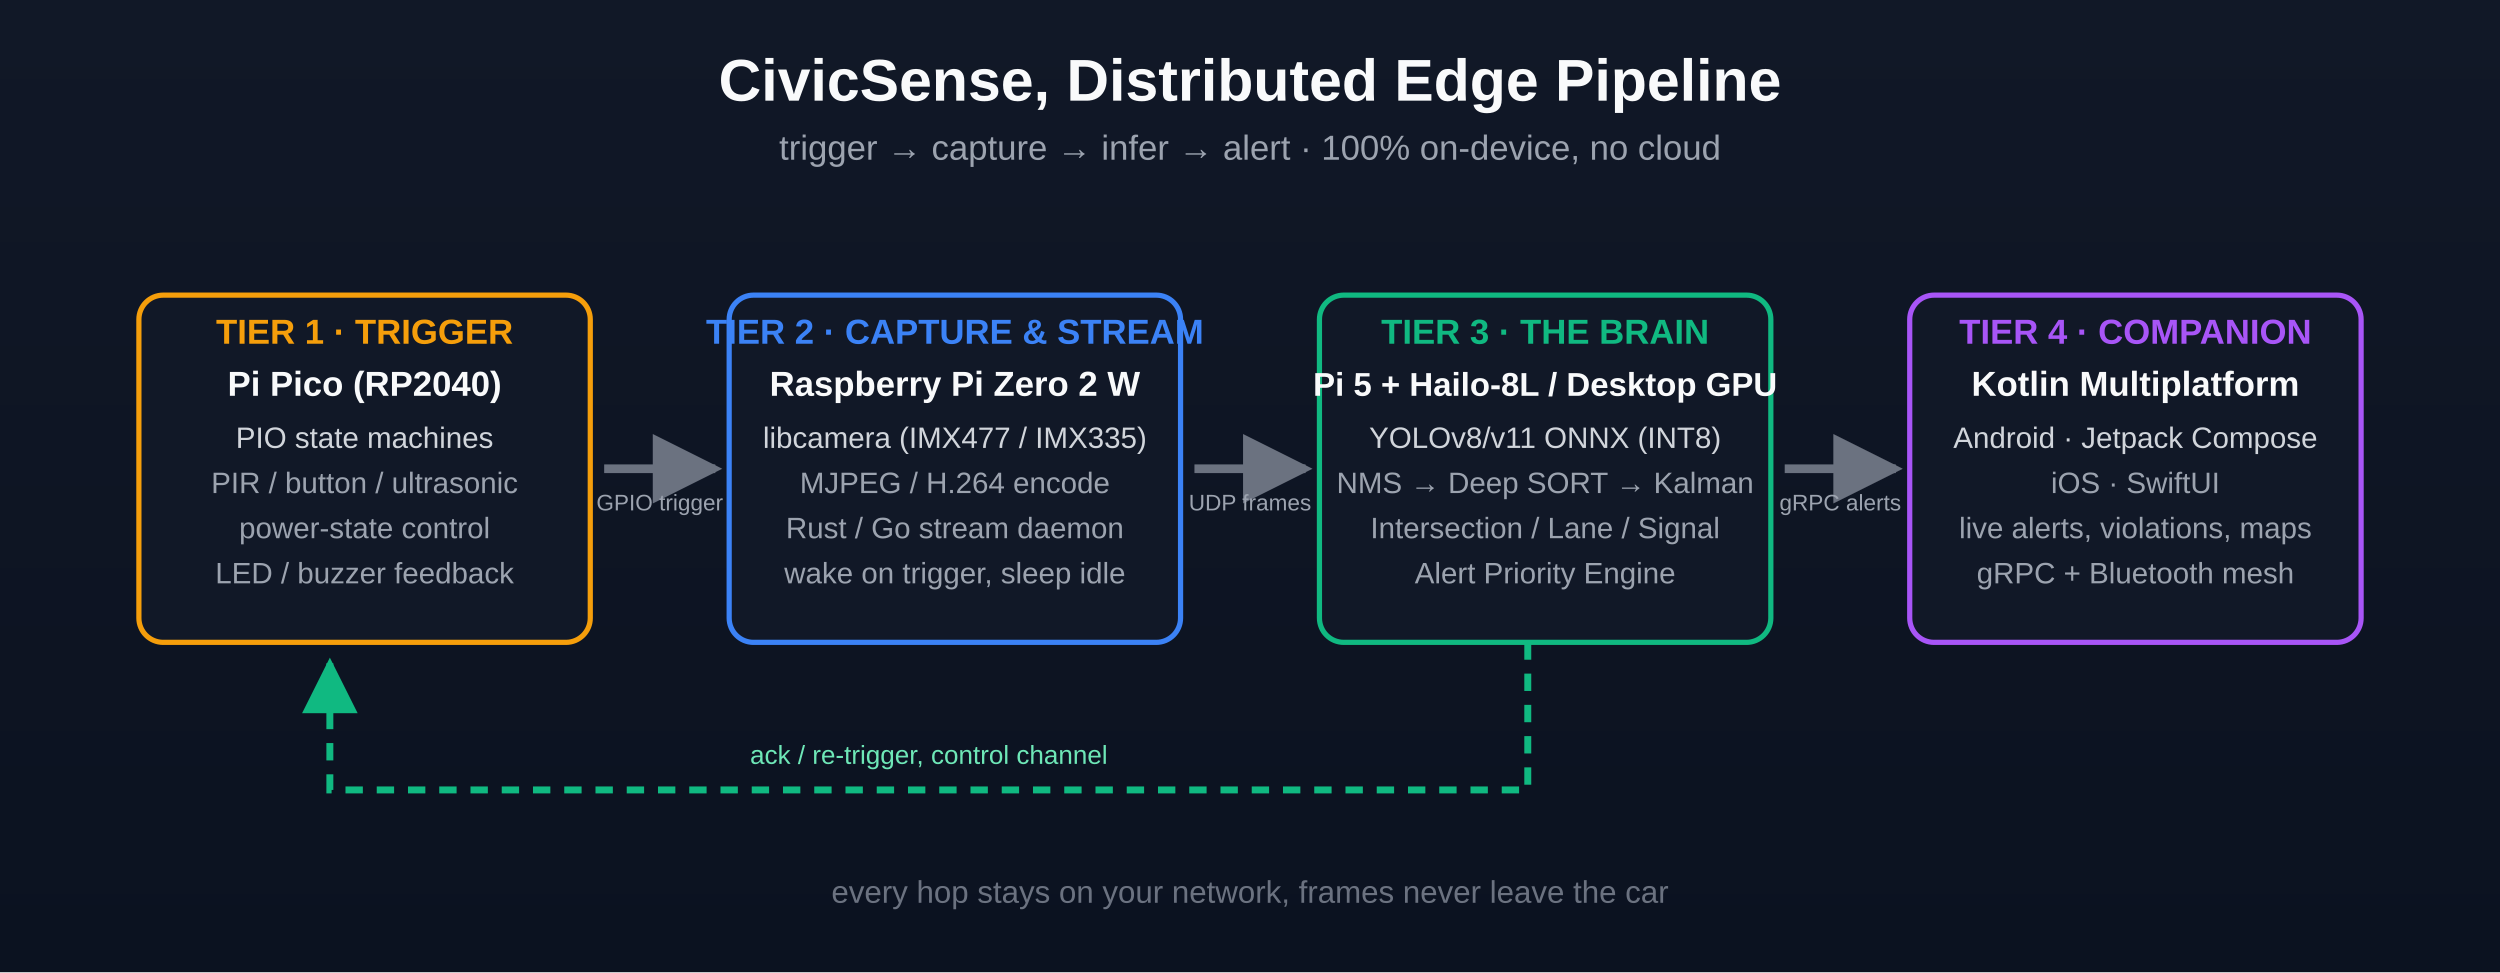
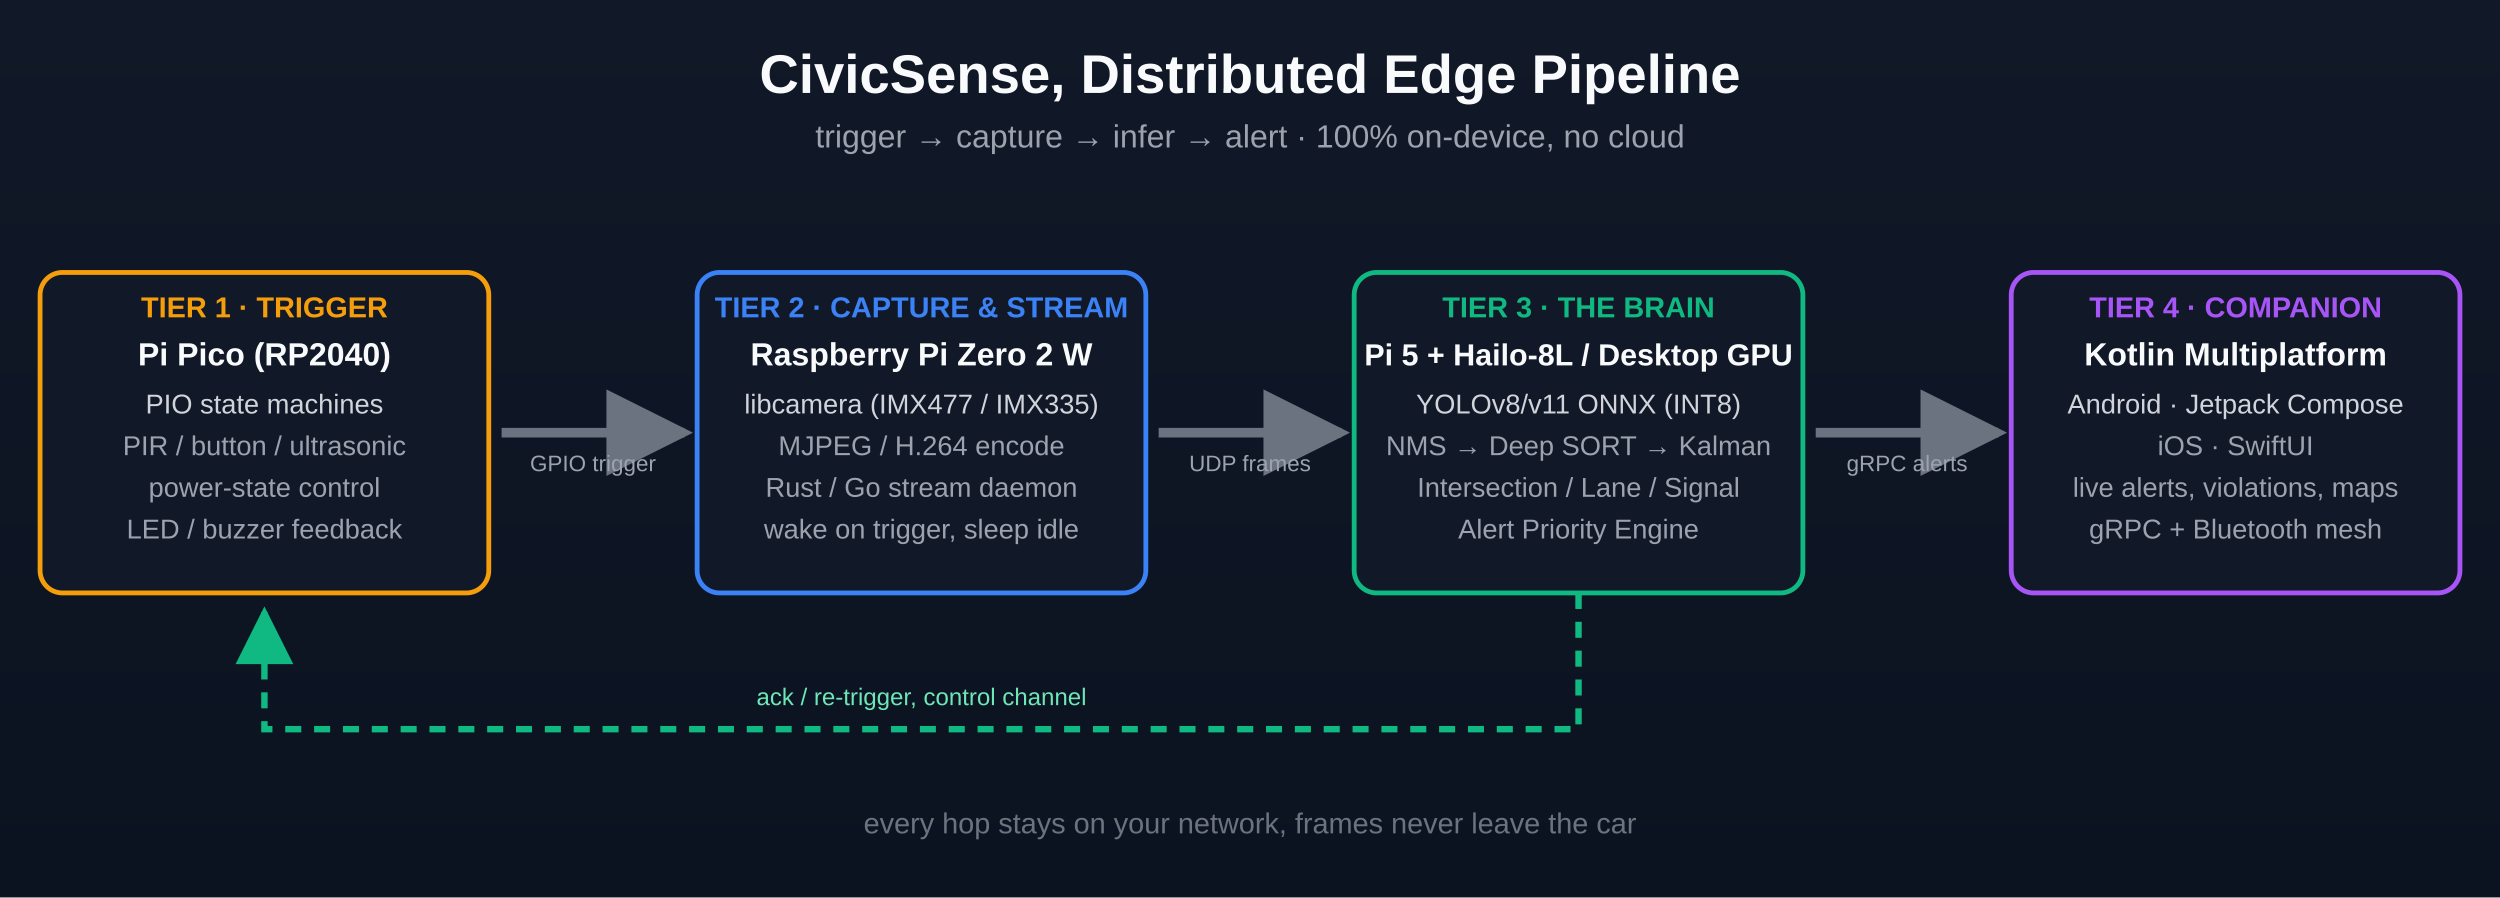
- <svg xmlns="http://www.w3.org/2000/svg" width="1440" height="560" viewBox="0 0 1440 560" font-family="Arial, Helvetica, sans-serif">
+ <svg xmlns="http://www.w3.org/2000/svg" width="1560" height="560" viewBox="0 0 1560 560" font-family="Arial, Helvetica, sans-serif">
  <defs>
    <linearGradient id="bg" x1="0" y1="0" x2="0" y2="1">
      <stop offset="0" stop-color="#111827" />
      <stop offset="1" stop-color="#0b1220" />
    </linearGradient>
-     <marker id="arrow" viewBox="0 0 10 10" refX="9" refY="5" markerWidth="8" markerHeight="8" orient="auto-start-reverse">
+     <marker id="arrow" viewBox="0 0 10 10" refX="9" refY="5" markerWidth="9" markerHeight="9" orient="auto-start-reverse">
      <path d="M 0 0 L 10 5 L 0 10 z" fill="#6b7280" />
    </marker>
-     <marker id="arrowGreen" viewBox="0 0 10 10" refX="9" refY="5" markerWidth="8" markerHeight="8" orient="auto-start-reverse">
+     <marker id="arrowGreen" viewBox="0 0 10 10" refX="9" refY="5" markerWidth="9" markerHeight="9" orient="auto-start-reverse">
      <path d="M 0 0 L 10 5 L 0 10 z" fill="#10b981" />
    </marker>
  </defs>
-   <rect width="1440" height="560" fill="url(#bg)" />
-   <text x="720" y="58" fill="#f9fafb" font-size="34" font-weight="bold" text-anchor="middle">CivicSense, Distributed Edge Pipeline</text>
-   <text x="720" y="92" fill="#9ca3af" font-size="20" text-anchor="middle">trigger → capture → infer → alert · 100% on-device, no cloud</text>
-   <rect x="80" y="170" width="260" height="200" rx="14" fill="#111827" stroke="#f59e0b" stroke-width="3" />
-   <text x="210" y="198" fill="#f59e0b" font-size="20" font-weight="bold" text-anchor="middle">TIER 1 · TRIGGER</text>
-   <text x="210" y="228" fill="#f9fafb" font-size="20" font-weight="bold" text-anchor="middle">Pi Pico (RP2040)</text>
-   <text x="210" y="258" fill="#d1d5db" font-size="17" text-anchor="middle">PIO state machines</text>
-   <text x="210" y="284" fill="#9ca3af" font-size="17" text-anchor="middle">PIR / button / ultrasonic</text>
-   <text x="210" y="310" fill="#9ca3af" font-size="17" text-anchor="middle">power-state control</text>
-   <text x="210" y="336" fill="#9ca3af" font-size="17" text-anchor="middle">LED / buzzer feedback</text>
-   <rect x="420" y="170" width="260" height="200" rx="14" fill="#111827" stroke="#3b82f6" stroke-width="3" />
-   <text x="550" y="198" fill="#3b82f6" font-size="20" font-weight="bold" text-anchor="middle">TIER 2 · CAPTURE &amp; STREAM</text>
-   <text x="550" y="228" fill="#f9fafb" font-size="20" font-weight="bold" text-anchor="middle">Raspberry Pi Zero 2 W</text>
-   <text x="550" y="258" fill="#d1d5db" font-size="17" text-anchor="middle">libcamera (IMX477 / IMX335)</text>
-   <text x="550" y="284" fill="#9ca3af" font-size="17" text-anchor="middle">MJPEG / H.264 encode</text>
-   <text x="550" y="310" fill="#9ca3af" font-size="17" text-anchor="middle">Rust / Go stream daemon</text>
-   <text x="550" y="336" fill="#9ca3af" font-size="17" text-anchor="middle">wake on trigger, sleep idle</text>
-   <rect x="760" y="170" width="260" height="200" rx="14" fill="#111827" stroke="#10b981" stroke-width="3" />
-   <text x="890" y="198" fill="#10b981" font-size="20" font-weight="bold" text-anchor="middle">TIER 3 · THE BRAIN</text>
-   <text x="890" y="228" fill="#f9fafb" font-size="19" font-weight="bold" text-anchor="middle">Pi 5 + Hailo-8L / Desktop GPU</text>
-   <text x="890" y="258" fill="#d1d5db" font-size="17" text-anchor="middle">YOLOv8/v11 ONNX (INT8)</text>
-   <text x="890" y="284" fill="#9ca3af" font-size="17" text-anchor="middle">NMS → Deep SORT → Kalman</text>
-   <text x="890" y="310" fill="#9ca3af" font-size="17" text-anchor="middle">Intersection / Lane / Signal</text>
-   <text x="890" y="336" fill="#9ca3af" font-size="17" text-anchor="middle">Alert Priority Engine</text>
-   <rect x="1100" y="170" width="260" height="200" rx="14" fill="#111827" stroke="#a855f7" stroke-width="3" />
-   <text x="1230" y="198" fill="#a855f7" font-size="20" font-weight="bold" text-anchor="middle">TIER 4 · COMPANION</text>
-   <text x="1230" y="228" fill="#f9fafb" font-size="20" font-weight="bold" text-anchor="middle">Kotlin Multiplatform</text>
-   <text x="1230" y="258" fill="#d1d5db" font-size="17" text-anchor="middle">Android · Jetpack Compose</text>
-   <text x="1230" y="284" fill="#9ca3af" font-size="17" text-anchor="middle">iOS · SwiftUI</text>
-   <text x="1230" y="310" fill="#9ca3af" font-size="17" text-anchor="middle">live alerts, violations, maps</text>
-   <text x="1230" y="336" fill="#9ca3af" font-size="17" text-anchor="middle">gRPC + Bluetooth mesh</text>
-   <line x1="348" y1="270" x2="412" y2="270" stroke="#6b7280" stroke-width="5" marker-end="url(#arrow)" />
-   <line x1="688" y1="270" x2="752" y2="270" stroke="#6b7280" stroke-width="5" marker-end="url(#arrow)" />
-   <line x1="1028" y1="270" x2="1092" y2="270" stroke="#6b7280" stroke-width="5" marker-end="url(#arrow)" />
-   <text x="380" y="294" fill="#9ca3af" font-size="13" text-anchor="middle">GPIO trigger</text>
-   <text x="720" y="294" fill="#9ca3af" font-size="13" text-anchor="middle">UDP frames</text>
-   <text x="1060" y="294" fill="#9ca3af" font-size="13" text-anchor="middle">gRPC alerts</text>
-   <path d="M 880 370 L 880 455 L 190 455 L 190 382" fill="none" stroke="#10b981" stroke-width="4" stroke-dasharray="10 8" marker-end="url(#arrowGreen)" />
-   <text x="535" y="440" fill="#6ee7b7" font-size="15" text-anchor="middle">ack / re-trigger, control channel</text>
-   <text x="720" y="520" fill="#6b7280" font-size="18" text-anchor="middle">every hop stays on your network, frames never leave the car</text>
+   <rect width="1560" height="560" fill="url(#bg)" />
+   <text x="780" y="58" fill="#f9fafb" font-size="34" font-weight="bold" text-anchor="middle">CivicSense, Distributed Edge Pipeline</text>
+   <text x="780" y="92" fill="#9ca3af" font-size="20" text-anchor="middle">trigger → capture → infer → alert · 100% on-device, no cloud</text>
+   <rect x="25" y="170" width="280" height="200" rx="14" fill="#111827" stroke="#f59e0b" stroke-width="3" />
+   <text x="165" y="198" fill="#f59e0b" font-size="18" font-weight="bold" text-anchor="middle">TIER 1 · TRIGGER</text>
+   <text x="165" y="228" fill="#f9fafb" font-size="20" font-weight="bold" text-anchor="middle">Pi Pico (RP2040)</text>
+   <text x="165" y="258" fill="#d1d5db" font-size="17" text-anchor="middle">PIO state machines</text>
+   <text x="165" y="284" fill="#9ca3af" font-size="17" text-anchor="middle">PIR / button / ultrasonic</text>
+   <text x="165" y="310" fill="#9ca3af" font-size="17" text-anchor="middle">power-state control</text>
+   <text x="165" y="336" fill="#9ca3af" font-size="17" text-anchor="middle">LED / buzzer feedback</text>
+   <rect x="435" y="170" width="280" height="200" rx="14" fill="#111827" stroke="#3b82f6" stroke-width="3" />
+   <text x="575" y="198" fill="#3b82f6" font-size="18" font-weight="bold" text-anchor="middle">TIER 2 · CAPTURE &amp; STREAM</text>
+   <text x="575" y="228" fill="#f9fafb" font-size="20" font-weight="bold" text-anchor="middle">Raspberry Pi Zero 2 W</text>
+   <text x="575" y="258" fill="#d1d5db" font-size="17" text-anchor="middle">libcamera (IMX477 / IMX335)</text>
+   <text x="575" y="284" fill="#9ca3af" font-size="17" text-anchor="middle">MJPEG / H.264 encode</text>
+   <text x="575" y="310" fill="#9ca3af" font-size="17" text-anchor="middle">Rust / Go stream daemon</text>
+   <text x="575" y="336" fill="#9ca3af" font-size="17" text-anchor="middle">wake on trigger, sleep idle</text>
+   <rect x="845" y="170" width="280" height="200" rx="14" fill="#111827" stroke="#10b981" stroke-width="3" />
+   <text x="985" y="198" fill="#10b981" font-size="18" font-weight="bold" text-anchor="middle">TIER 3 · THE BRAIN</text>
+   <text x="985" y="228" fill="#f9fafb" font-size="19" font-weight="bold" text-anchor="middle">Pi 5 + Hailo-8L / Desktop GPU</text>
+   <text x="985" y="258" fill="#d1d5db" font-size="17" text-anchor="middle">YOLOv8/v11 ONNX (INT8)</text>
+   <text x="985" y="284" fill="#9ca3af" font-size="17" text-anchor="middle">NMS → Deep SORT → Kalman</text>
+   <text x="985" y="310" fill="#9ca3af" font-size="17" text-anchor="middle">Intersection / Lane / Signal</text>
+   <text x="985" y="336" fill="#9ca3af" font-size="17" text-anchor="middle">Alert Priority Engine</text>
+   <rect x="1255" y="170" width="280" height="200" rx="14" fill="#111827" stroke="#a855f7" stroke-width="3" />
+   <text x="1395" y="198" fill="#a855f7" font-size="18" font-weight="bold" text-anchor="middle">TIER 4 · COMPANION</text>
+   <text x="1395" y="228" fill="#f9fafb" font-size="20" font-weight="bold" text-anchor="middle">Kotlin Multiplatform</text>
+   <text x="1395" y="258" fill="#d1d5db" font-size="17" text-anchor="middle">Android · Jetpack Compose</text>
+   <text x="1395" y="284" fill="#9ca3af" font-size="17" text-anchor="middle">iOS · SwiftUI</text>
+   <text x="1395" y="310" fill="#9ca3af" font-size="17" text-anchor="middle">live alerts, violations, maps</text>
+   <text x="1395" y="336" fill="#9ca3af" font-size="17" text-anchor="middle">gRPC + Bluetooth mesh</text>
+   <line x1="313" y1="270" x2="427" y2="270" stroke="#6b7280" stroke-width="6" marker-end="url(#arrow)" />
+   <line x1="723" y1="270" x2="837" y2="270" stroke="#6b7280" stroke-width="6" marker-end="url(#arrow)" />
+   <line x1="1133" y1="270" x2="1247" y2="270" stroke="#6b7280" stroke-width="6" marker-end="url(#arrow)" />
+   <text x="370" y="294" fill="#9ca3af" font-size="14" text-anchor="middle">GPIO trigger</text>
+   <text x="780" y="294" fill="#9ca3af" font-size="14" text-anchor="middle">UDP frames</text>
+   <text x="1190" y="294" fill="#9ca3af" font-size="14" text-anchor="middle">gRPC alerts</text>
+   <path d="M 985 370 L 985 455 L 165 455 L 165 382" fill="none" stroke="#10b981" stroke-width="4" stroke-dasharray="10 8" marker-end="url(#arrowGreen)" />
+   <text x="575" y="440" fill="#6ee7b7" font-size="15" text-anchor="middle">ack / re-trigger, control channel</text>
+   <text x="780" y="520" fill="#6b7280" font-size="18" text-anchor="middle">every hop stays on your network, frames never leave the car</text>
</svg>
